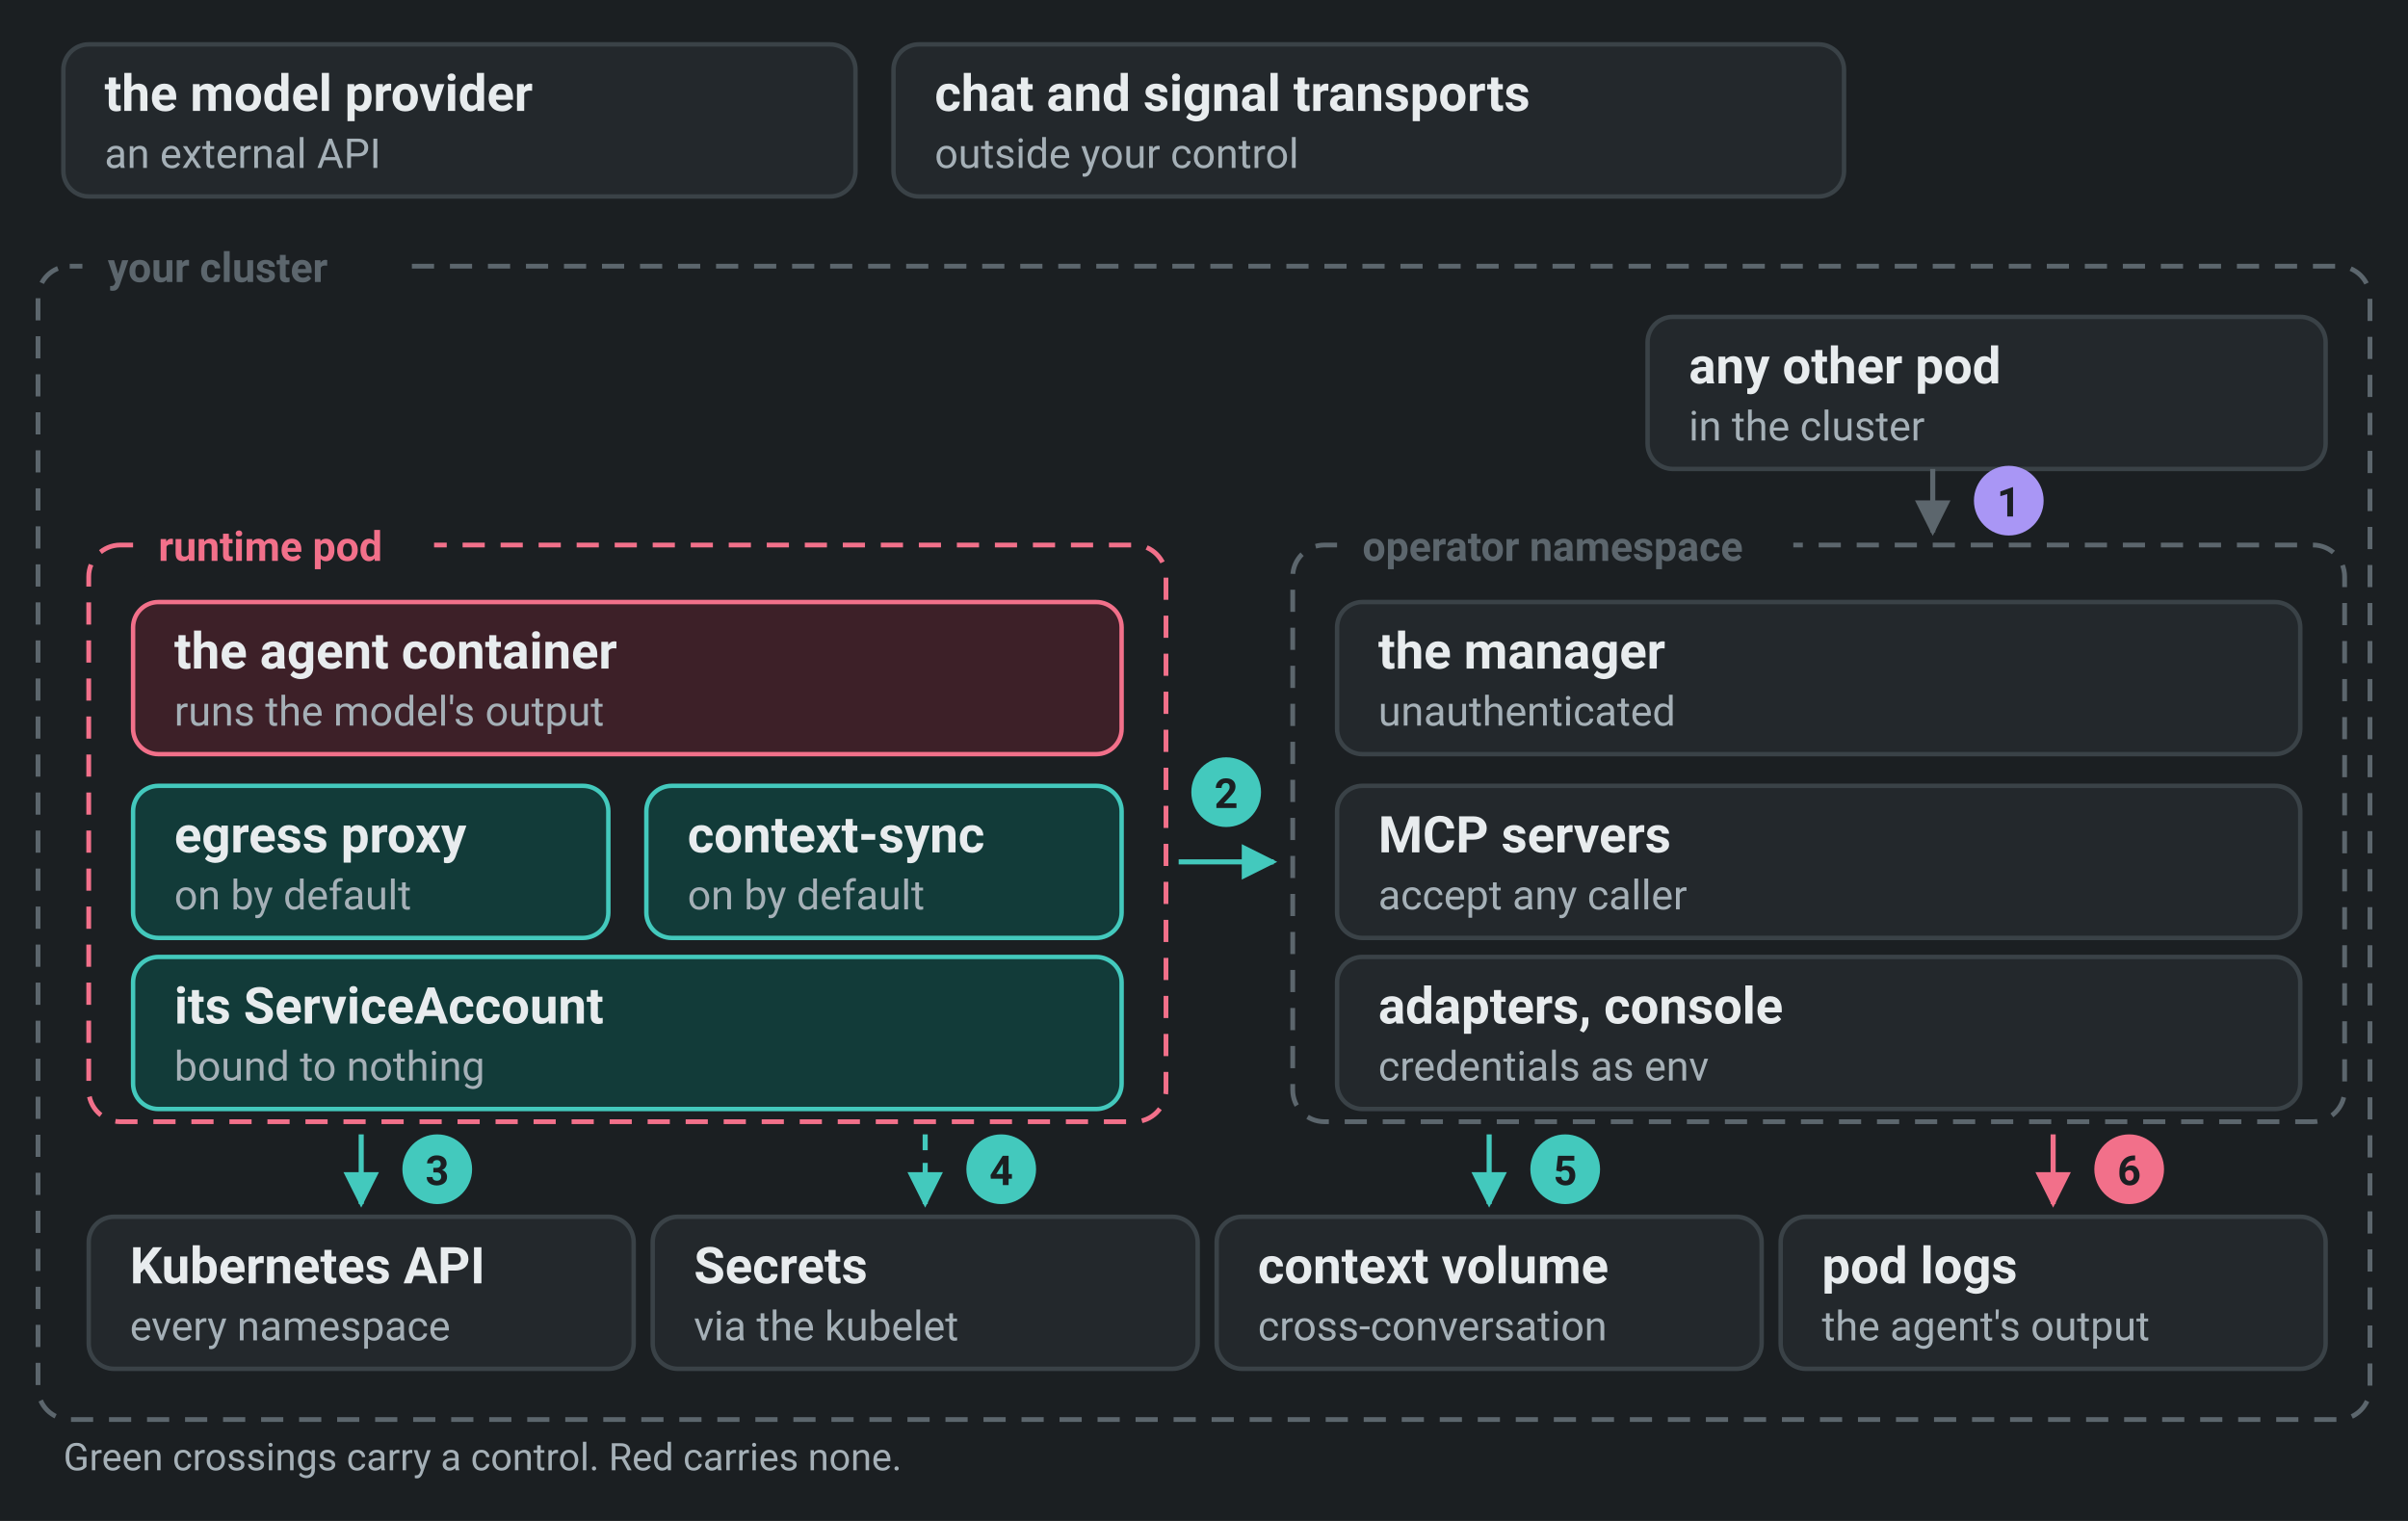
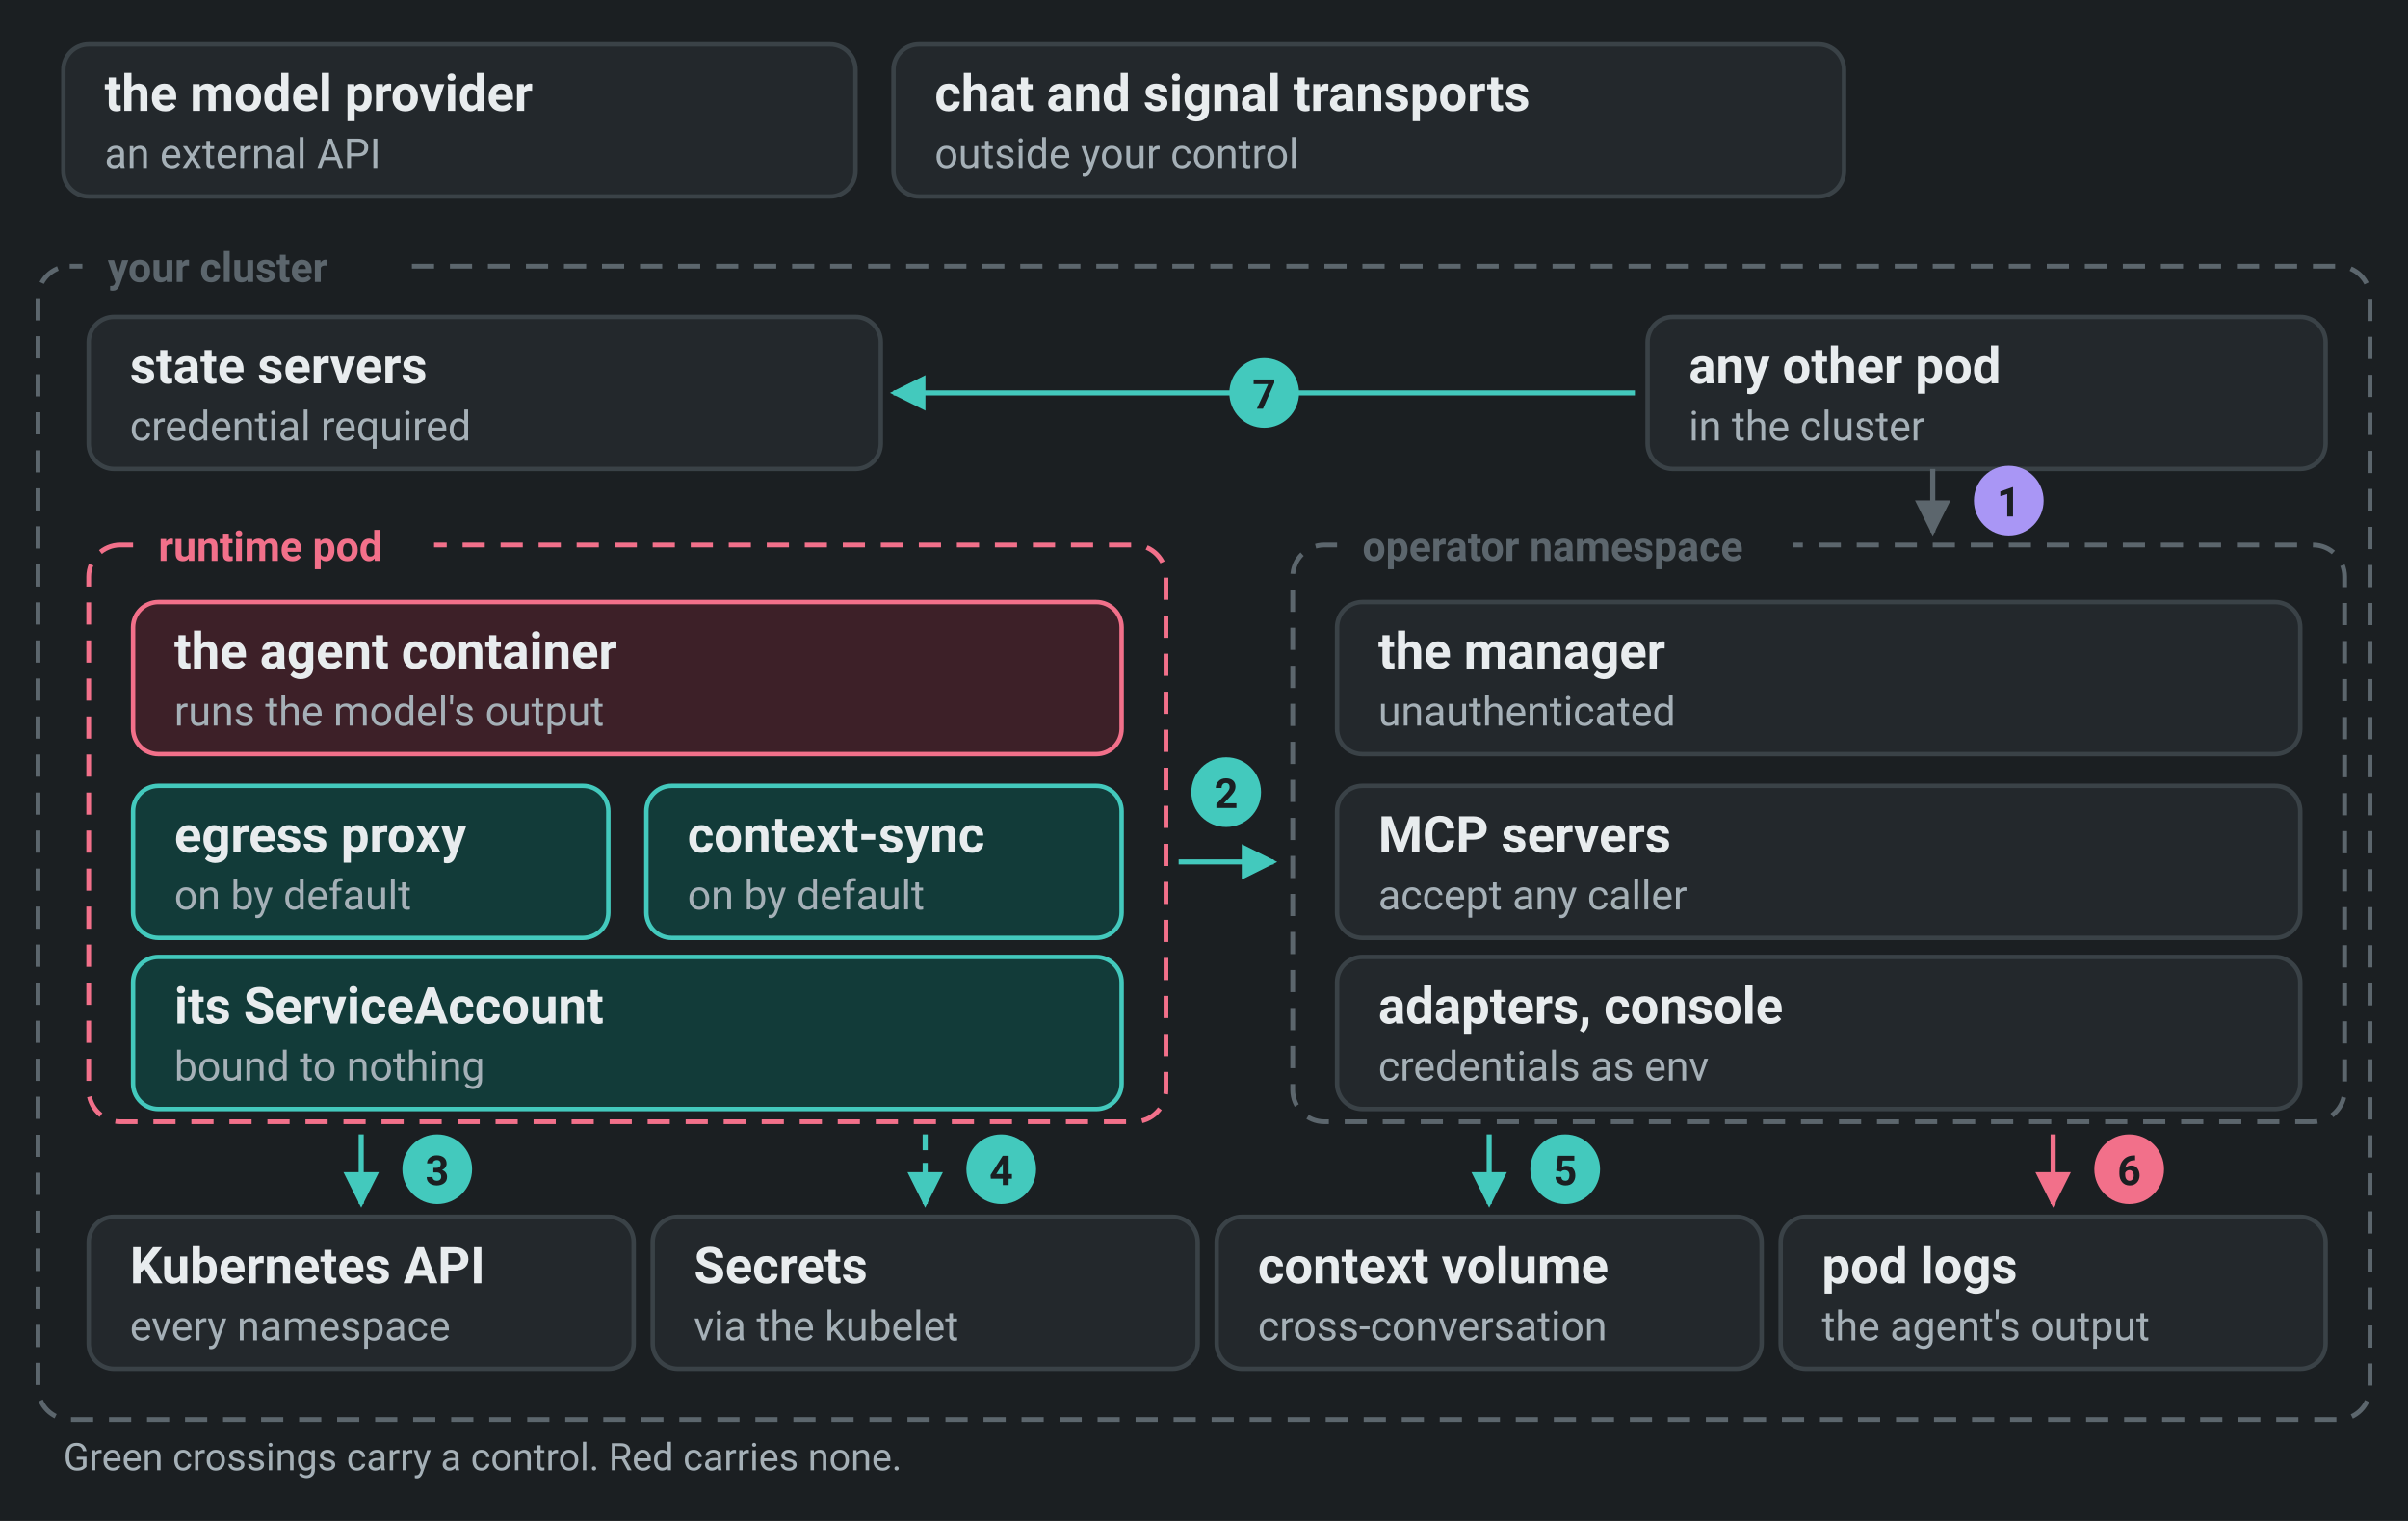
<svg xmlns="http://www.w3.org/2000/svg" viewBox="0 0 760 480" width="760" height="480" role="img">
  <rect width="760" height="480" fill="#1b1f22" />
  <defs>
    <marker id="ar-borderStrong" viewBox="0 0 10 10" refX="9" refY="5" markerWidth="7" markerHeight="7" orient="auto-start-reverse">
      <path d="M0,0 L10,5 L0,10 z" fill="#5c666d" />
    </marker>
    <marker id="ar-danger" viewBox="0 0 10 10" refX="9" refY="5" markerWidth="7" markerHeight="7" orient="auto-start-reverse">
      <path d="M0,0 L10,5 L0,10 z" fill="#f2708a" />
    </marker>
    <marker id="ar-brand" viewBox="0 0 10 10" refX="9" refY="5" markerWidth="7" markerHeight="7" orient="auto-start-reverse">
      <path d="M0,0 L10,5 L0,10 z" fill="#43c9bd" />
    </marker>
  </defs>
  <rect x="20" y="14" width="250" height="48" rx="8" fill="#23282c" stroke="#3a4247" stroke-width="1.4" />
  <text x="33" y="35" fill="#e8ecee" font-size="16" font-weight="600" text-anchor="start" font-family="ui-sans-serif, system-ui, -apple-system, 'Segoe UI', Roboto, 'Helvetica Neue', Arial, sans-serif">the model provider</text>
  <text x="33" y="53" fill="#a5b0b7" font-size="13" font-weight="400" text-anchor="start" font-family="ui-sans-serif, system-ui, -apple-system, 'Segoe UI', Roboto, 'Helvetica Neue', Arial, sans-serif">an external API</text>
  <rect x="282" y="14" width="300" height="48" rx="8" fill="#23282c" stroke="#3a4247" stroke-width="1.4" />
  <text x="295" y="35" fill="#e8ecee" font-size="16" font-weight="600" text-anchor="start" font-family="ui-sans-serif, system-ui, -apple-system, 'Segoe UI', Roboto, 'Helvetica Neue', Arial, sans-serif">chat and signal transports</text>
  <text x="295" y="53" fill="#a5b0b7" font-size="13" font-weight="400" text-anchor="start" font-family="ui-sans-serif, system-ui, -apple-system, 'Segoe UI', Roboto, 'Helvetica Neue', Arial, sans-serif">outside your control</text>
  <rect x="12" y="84" width="736" height="364" rx="10" fill="none" stroke="#5c666d" stroke-width="1.5" stroke-dasharray="7 5" />
  <rect x="26" y="74" width="102" height="20" rx="5" fill="#1b1f22" />
  <text x="34" y="89" fill="#5c666d" font-size="13" font-weight="600" text-anchor="start" font-family="ui-sans-serif, system-ui, -apple-system, 'Segoe UI', Roboto, 'Helvetica Neue', Arial, sans-serif">your cluster</text>
  <rect x="520" y="100" width="214" height="48" rx="8" fill="#23282c" stroke="#3a4247" stroke-width="1.4" />
  <text x="533" y="121" fill="#e8ecee" font-size="16" font-weight="600" text-anchor="start" font-family="ui-sans-serif, system-ui, -apple-system, 'Segoe UI', Roboto, 'Helvetica Neue', Arial, sans-serif">any other pod</text>
  <text x="533" y="139" fill="#a5b0b7" font-size="13" font-weight="400" text-anchor="start" font-family="ui-sans-serif, system-ui, -apple-system, 'Segoe UI', Roboto, 'Helvetica Neue', Arial, sans-serif">in the cluster</text>
+   <rect x="28" y="100" width="250" height="48" rx="8" fill="#23282c" stroke="#3a4247" stroke-width="1.4" />
+   <text x="41" y="121" fill="#e8ecee" font-size="16" font-weight="600" text-anchor="start" font-family="ui-sans-serif, system-ui, -apple-system, 'Segoe UI', Roboto, 'Helvetica Neue', Arial, sans-serif">state servers</text>
+   <text x="41" y="139" fill="#a5b0b7" font-size="13" font-weight="400" text-anchor="start" font-family="ui-sans-serif, system-ui, -apple-system, 'Segoe UI', Roboto, 'Helvetica Neue', Arial, sans-serif">credential required</text>
  <rect x="28" y="172" width="340" height="182" rx="10" fill="none" stroke="#f2708a" stroke-width="1.5" stroke-dasharray="7 5" />
  <rect x="42" y="162" width="95" height="20" rx="5" fill="#1b1f22" />
  <text x="50" y="177" fill="#f2708a" font-size="13" font-weight="600" text-anchor="start" font-family="ui-sans-serif, system-ui, -apple-system, 'Segoe UI', Roboto, 'Helvetica Neue', Arial, sans-serif">runtime pod</text>
  <rect x="42" y="190" width="312" height="48" rx="8" fill="#3d2028" stroke="#f2708a" stroke-width="1.4" />
  <text x="55" y="211" fill="#e8ecee" font-size="16" font-weight="600" text-anchor="start" font-family="ui-sans-serif, system-ui, -apple-system, 'Segoe UI', Roboto, 'Helvetica Neue', Arial, sans-serif">the agent container</text>
  <text x="55" y="229" fill="#a5b0b7" font-size="13" font-weight="400" text-anchor="start" font-family="ui-sans-serif, system-ui, -apple-system, 'Segoe UI', Roboto, 'Helvetica Neue', Arial, sans-serif">runs the model's output</text>
  <rect x="42" y="248" width="150" height="48" rx="8" fill="#123b39" stroke="#43c9bd" stroke-width="1.4" />
  <text x="55" y="269" fill="#e8ecee" font-size="16" font-weight="600" text-anchor="start" font-family="ui-sans-serif, system-ui, -apple-system, 'Segoe UI', Roboto, 'Helvetica Neue', Arial, sans-serif">egress proxy</text>
  <text x="55" y="287" fill="#a5b0b7" font-size="13" font-weight="400" text-anchor="start" font-family="ui-sans-serif, system-ui, -apple-system, 'Segoe UI', Roboto, 'Helvetica Neue', Arial, sans-serif">on by default</text>
  <rect x="204" y="248" width="150" height="48" rx="8" fill="#123b39" stroke="#43c9bd" stroke-width="1.4" />
  <text x="217" y="269" fill="#e8ecee" font-size="16" font-weight="600" text-anchor="start" font-family="ui-sans-serif, system-ui, -apple-system, 'Segoe UI', Roboto, 'Helvetica Neue', Arial, sans-serif">context-sync</text>
  <text x="217" y="287" fill="#a5b0b7" font-size="13" font-weight="400" text-anchor="start" font-family="ui-sans-serif, system-ui, -apple-system, 'Segoe UI', Roboto, 'Helvetica Neue', Arial, sans-serif">on by default</text>
  <rect x="42" y="302" width="312" height="48" rx="8" fill="#123b39" stroke="#43c9bd" stroke-width="1.4" />
  <text x="55" y="323" fill="#e8ecee" font-size="16" font-weight="600" text-anchor="start" font-family="ui-sans-serif, system-ui, -apple-system, 'Segoe UI', Roboto, 'Helvetica Neue', Arial, sans-serif">its ServiceAccount</text>
  <text x="55" y="341" fill="#a5b0b7" font-size="13" font-weight="400" text-anchor="start" font-family="ui-sans-serif, system-ui, -apple-system, 'Segoe UI', Roboto, 'Helvetica Neue', Arial, sans-serif">bound to nothing</text>
  <rect x="408" y="172" width="332" height="182" rx="10" fill="none" stroke="#5c666d" stroke-width="1.5" stroke-dasharray="7 5" />
  <rect x="422" y="162" width="144" height="20" rx="5" fill="#1b1f22" />
  <text x="430" y="177" fill="#5c666d" font-size="13" font-weight="600" text-anchor="start" font-family="ui-sans-serif, system-ui, -apple-system, 'Segoe UI', Roboto, 'Helvetica Neue', Arial, sans-serif">operator namespace</text>
  <rect x="422" y="190" width="304" height="48" rx="8" fill="#23282c" stroke="#3a4247" stroke-width="1.4" />
  <text x="435" y="211" fill="#e8ecee" font-size="16" font-weight="600" text-anchor="start" font-family="ui-sans-serif, system-ui, -apple-system, 'Segoe UI', Roboto, 'Helvetica Neue', Arial, sans-serif">the manager</text>
  <text x="435" y="229" fill="#a5b0b7" font-size="13" font-weight="400" text-anchor="start" font-family="ui-sans-serif, system-ui, -apple-system, 'Segoe UI', Roboto, 'Helvetica Neue', Arial, sans-serif">unauthenticated</text>
  <rect x="422" y="248" width="304" height="48" rx="8" fill="#23282c" stroke="#3a4247" stroke-width="1.4" />
  <text x="435" y="269" fill="#e8ecee" font-size="16" font-weight="600" text-anchor="start" font-family="ui-sans-serif, system-ui, -apple-system, 'Segoe UI', Roboto, 'Helvetica Neue', Arial, sans-serif">MCP servers</text>
  <text x="435" y="287" fill="#a5b0b7" font-size="13" font-weight="400" text-anchor="start" font-family="ui-sans-serif, system-ui, -apple-system, 'Segoe UI', Roboto, 'Helvetica Neue', Arial, sans-serif">accept any caller</text>
  <rect x="422" y="302" width="304" height="48" rx="8" fill="#23282c" stroke="#3a4247" stroke-width="1.4" />
  <text x="435" y="323" fill="#e8ecee" font-size="16" font-weight="600" text-anchor="start" font-family="ui-sans-serif, system-ui, -apple-system, 'Segoe UI', Roboto, 'Helvetica Neue', Arial, sans-serif">adapters, console</text>
  <text x="435" y="341" fill="#a5b0b7" font-size="13" font-weight="400" text-anchor="start" font-family="ui-sans-serif, system-ui, -apple-system, 'Segoe UI', Roboto, 'Helvetica Neue', Arial, sans-serif">credentials as env</text>
  <rect x="28" y="384" width="172" height="48" rx="8" fill="#23282c" stroke="#3a4247" stroke-width="1.4" />
  <text x="41" y="405" fill="#e8ecee" font-size="16" font-weight="600" text-anchor="start" font-family="ui-sans-serif, system-ui, -apple-system, 'Segoe UI', Roboto, 'Helvetica Neue', Arial, sans-serif">Kubernetes API</text>
  <text x="41" y="423" fill="#a5b0b7" font-size="13" font-weight="400" text-anchor="start" font-family="ui-sans-serif, system-ui, -apple-system, 'Segoe UI', Roboto, 'Helvetica Neue', Arial, sans-serif">every namespace</text>
  <rect x="206" y="384" width="172" height="48" rx="8" fill="#23282c" stroke="#3a4247" stroke-width="1.4" />
  <text x="219" y="405" fill="#e8ecee" font-size="16" font-weight="600" text-anchor="start" font-family="ui-sans-serif, system-ui, -apple-system, 'Segoe UI', Roboto, 'Helvetica Neue', Arial, sans-serif">Secrets</text>
  <text x="219" y="423" fill="#a5b0b7" font-size="13" font-weight="400" text-anchor="start" font-family="ui-sans-serif, system-ui, -apple-system, 'Segoe UI', Roboto, 'Helvetica Neue', Arial, sans-serif">via the kubelet</text>
  <rect x="384" y="384" width="172" height="48" rx="8" fill="#23282c" stroke="#3a4247" stroke-width="1.4" />
  <text x="397" y="405" fill="#e8ecee" font-size="16" font-weight="600" text-anchor="start" font-family="ui-sans-serif, system-ui, -apple-system, 'Segoe UI', Roboto, 'Helvetica Neue', Arial, sans-serif">context volume</text>
  <text x="397" y="423" fill="#a5b0b7" font-size="13" font-weight="400" text-anchor="start" font-family="ui-sans-serif, system-ui, -apple-system, 'Segoe UI', Roboto, 'Helvetica Neue', Arial, sans-serif">cross-conversation</text>
  <rect x="562" y="384" width="172" height="48" rx="8" fill="#23282c" stroke="#3a4247" stroke-width="1.4" />
  <text x="575" y="405" fill="#e8ecee" font-size="16" font-weight="600" text-anchor="start" font-family="ui-sans-serif, system-ui, -apple-system, 'Segoe UI', Roboto, 'Helvetica Neue', Arial, sans-serif">pod logs</text>
  <text x="575" y="423" fill="#a5b0b7" font-size="13" font-weight="400" text-anchor="start" font-family="ui-sans-serif, system-ui, -apple-system, 'Segoe UI', Roboto, 'Helvetica Neue', Arial, sans-serif">the agent's output</text>
  <path d="M610,148 L610,168" stroke="#5c666d" stroke-width="1.6" fill="none" marker-end="url(#ar-borderStrong)" />
  <circle cx="634" cy="158" r="11" fill="#a996f5" />
  <text x="634" y="163" fill="#1b1f22" font-size="13" font-weight="700" text-anchor="middle" font-family="ui-sans-serif, system-ui, -apple-system, 'Segoe UI', Roboto, 'Helvetica Neue', Arial, sans-serif">1</text>
  <path d="M372,272 L402,272" stroke="#43c9bd" stroke-width="1.6" fill="none" marker-end="url(#ar-brand)" />
  <circle cx="387" cy="250" r="11" fill="#43c9bd" />
  <text x="387" y="255" fill="#1b1f22" font-size="13" font-weight="700" text-anchor="middle" font-family="ui-sans-serif, system-ui, -apple-system, 'Segoe UI', Roboto, 'Helvetica Neue', Arial, sans-serif">2</text>
  <path d="M114,358 L114,380" stroke="#43c9bd" stroke-width="1.6" fill="none" marker-end="url(#ar-brand)" />
  <circle cx="138" cy="369" r="11" fill="#43c9bd" />
  <text x="138" y="374" fill="#1b1f22" font-size="13" font-weight="700" text-anchor="middle" font-family="ui-sans-serif, system-ui, -apple-system, 'Segoe UI', Roboto, 'Helvetica Neue', Arial, sans-serif">3</text>
  <path d="M292,358 L292,380" stroke="#43c9bd" stroke-width="1.6" fill="none" marker-end="url(#ar-brand)" stroke-dasharray="5 4" />
  <circle cx="316" cy="369" r="11" fill="#43c9bd" />
  <text x="316" y="374" fill="#1b1f22" font-size="13" font-weight="700" text-anchor="middle" font-family="ui-sans-serif, system-ui, -apple-system, 'Segoe UI', Roboto, 'Helvetica Neue', Arial, sans-serif">4</text>
  <path d="M470,358 L470,380" stroke="#43c9bd" stroke-width="1.6" fill="none" marker-end="url(#ar-brand)" />
  <circle cx="494" cy="369" r="11" fill="#43c9bd" />
  <text x="494" y="374" fill="#1b1f22" font-size="13" font-weight="700" text-anchor="middle" font-family="ui-sans-serif, system-ui, -apple-system, 'Segoe UI', Roboto, 'Helvetica Neue', Arial, sans-serif">5</text>
  <path d="M648,358 L648,380" stroke="#f2708a" stroke-width="1.6" fill="none" marker-end="url(#ar-danger)" />
  <circle cx="672" cy="369" r="11" fill="#f2708a" />
  <text x="672" y="374" fill="#1b1f22" font-size="13" font-weight="700" text-anchor="middle" font-family="ui-sans-serif, system-ui, -apple-system, 'Segoe UI', Roboto, 'Helvetica Neue', Arial, sans-serif">6</text>
+   <path d="M516,124 L282,124" stroke="#43c9bd" stroke-width="1.6" fill="none" marker-end="url(#ar-brand)" />
+   <circle cx="399" cy="124" r="11" fill="#43c9bd" />
+   <text x="399" y="129" fill="#1b1f22" font-size="13" font-weight="700" text-anchor="middle" font-family="ui-sans-serif, system-ui, -apple-system, 'Segoe UI', Roboto, 'Helvetica Neue', Arial, sans-serif">7</text>
  <text x="20" y="464" fill="#a5b0b7" font-size="12" font-weight="400" text-anchor="start" font-family="ui-sans-serif, system-ui, -apple-system, 'Segoe UI', Roboto, 'Helvetica Neue', Arial, sans-serif">Green crossings carry a control. Red carries none.</text>
</svg>
